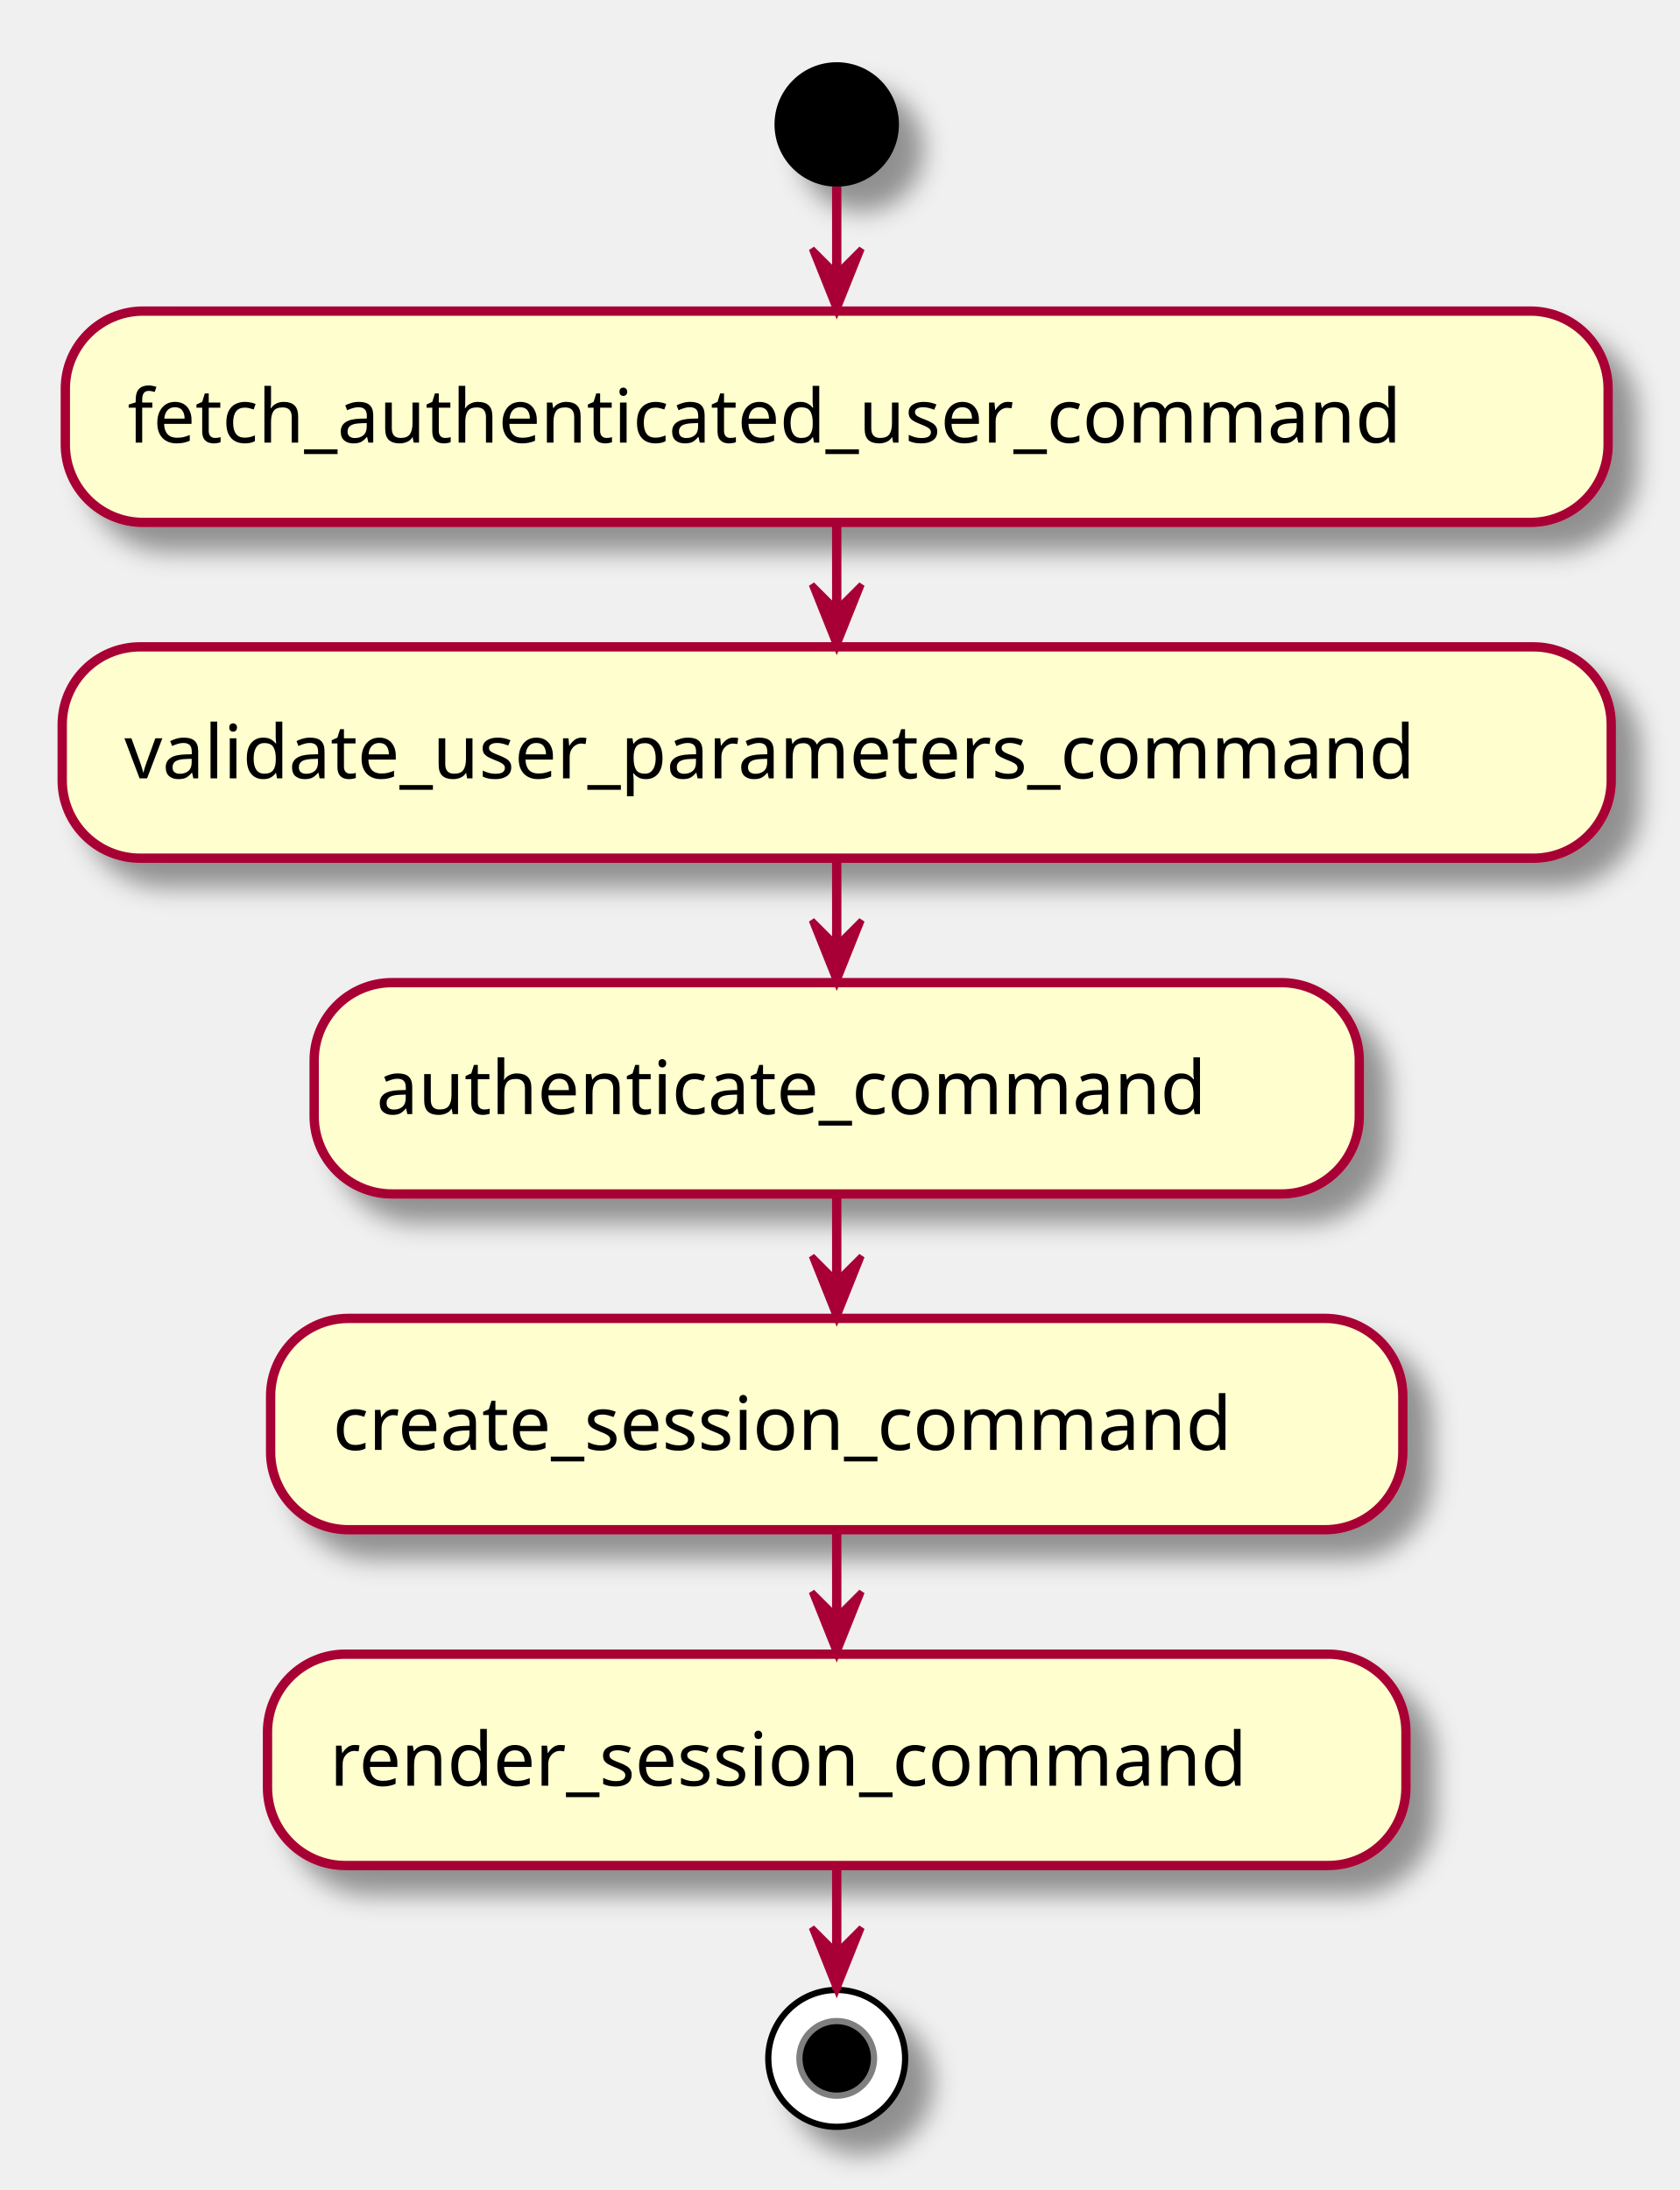
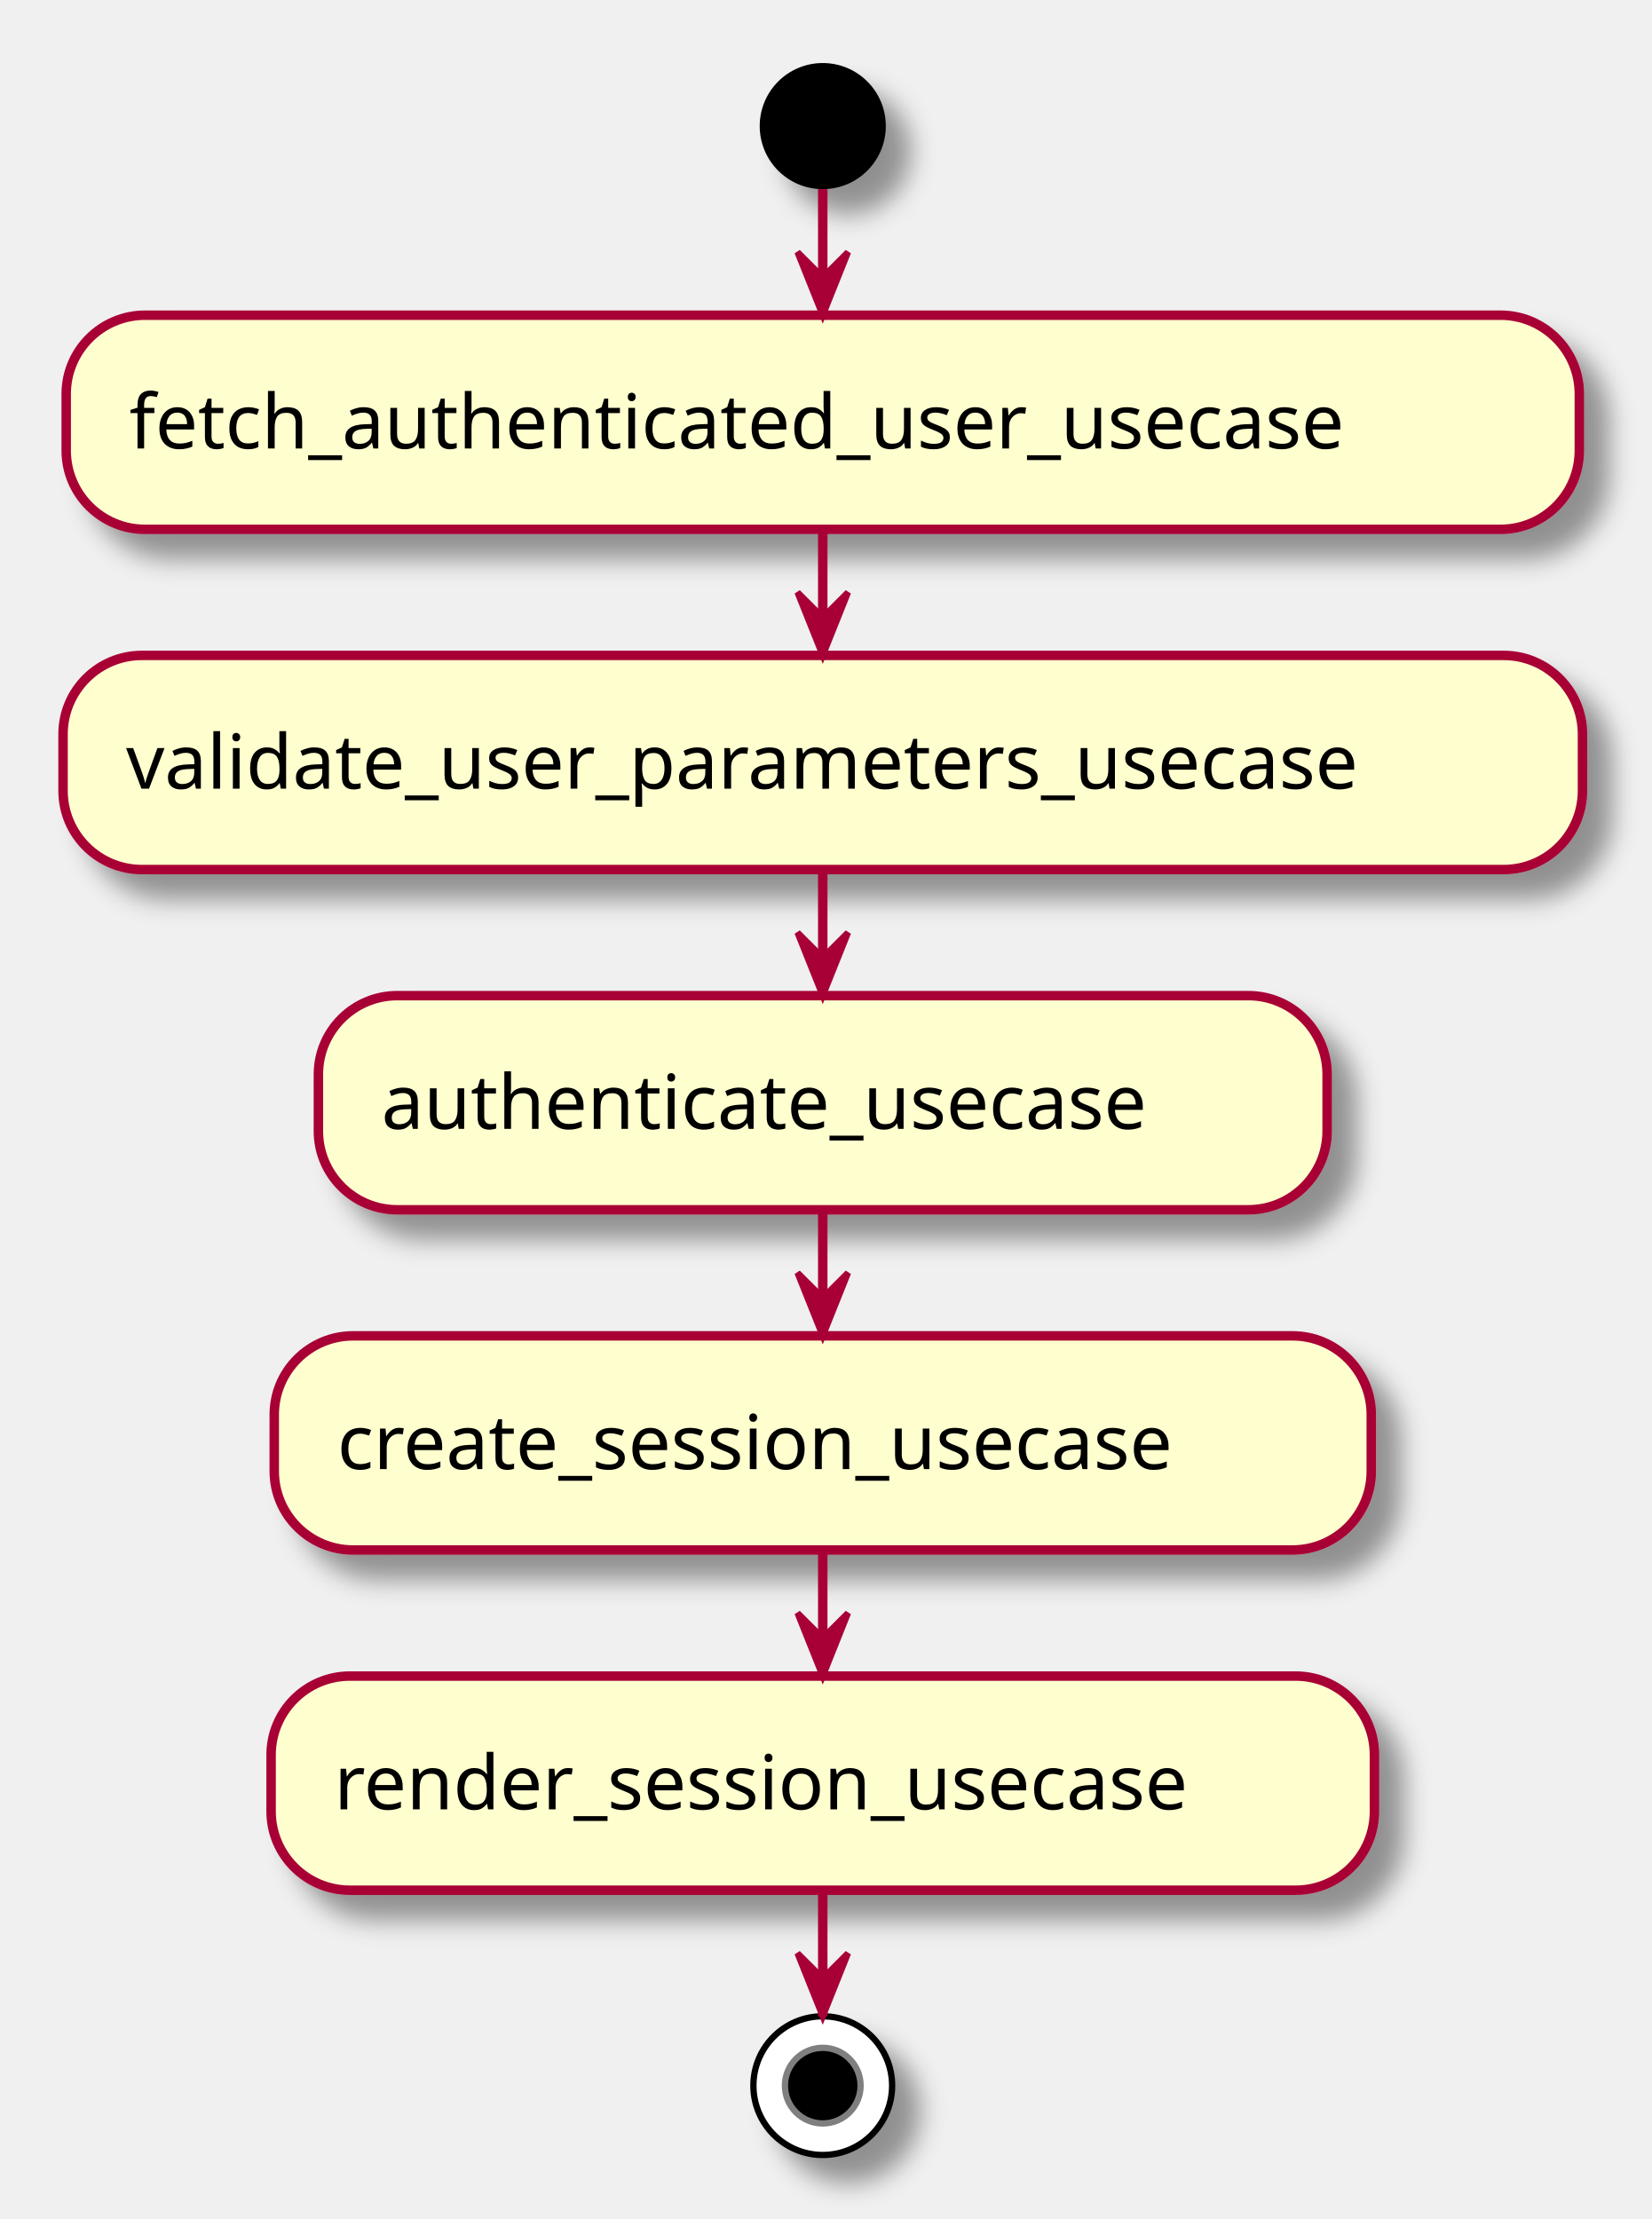
- <svg xmlns="http://www.w3.org/2000/svg" contentScriptType="application/ecmascript" contentStyleType="text/css" height="352px" preserveAspectRatio="none" style="width:270px;height:352px;" version="1.1" viewBox="0 0 270 352" width="270px" zoomAndPan="magnify">
+ <svg xmlns="http://www.w3.org/2000/svg" contentScriptType="application/ecmascript" contentStyleType="text/css" height="352px" preserveAspectRatio="none" style="width:262px;height:352px;" version="1.1" viewBox="0 0 262 352" width="262px" zoomAndPan="magnify">
  <defs>
-     <filter height="300%" id="fdd45jxbtbka6" width="300%" x="-1" y="-1">
+     <filter height="300%" id="fr98z2nmbmcpe" width="300%" x="-1" y="-1">
      <feGaussianBlur result="blurOut" stdDeviation="2.0" />
      <feColorMatrix in="blurOut" result="blurOut2" type="matrix" values="0 0 0 0 0 0 0 0 0 0 0 0 0 0 0 0 0 0 .4 0" />
      <feOffset dx="4.0" dy="4.0" in="blurOut2" result="blurOut3" />
      <feBlend in="SourceGraphic" in2="blurOut3" mode="normal" />
    </filter>
  </defs>
  <g>
-     <ellipse cx="134.5" cy="20" fill="#000000" filter="url(#fdd45jxbtbka6)" rx="10" ry="10" style="stroke: none; stroke-width: 1.0;" />
-     <rect fill="#FEFECE" filter="url(#fdd45jxbtbka6)" height="33.969" rx="12.5" ry="12.5" style="stroke: #A80036; stroke-width: 1.5;" width="248" x="10.5" y="50" />
-     <text fill="#000000" font-family="sans-serif" font-size="12" lengthAdjust="spacingAndGlyphs" textLength="228" x="20.5" y="71.139">fetch_authenticated_user_command</text>
-     <rect fill="#FEFECE" filter="url(#fdd45jxbtbka6)" height="33.969" rx="12.5" ry="12.5" style="stroke: #A80036; stroke-width: 1.5;" width="249" x="10" y="103.969" />
-     <text fill="#000000" font-family="sans-serif" font-size="12" lengthAdjust="spacingAndGlyphs" textLength="229" x="20" y="125.107">validate_user_parameters_command</text>
-     <rect fill="#FEFECE" filter="url(#fdd45jxbtbka6)" height="33.969" rx="12.5" ry="12.5" style="stroke: #A80036; stroke-width: 1.5;" width="168" x="50.5" y="157.938" />
-     <text fill="#000000" font-family="sans-serif" font-size="12" lengthAdjust="spacingAndGlyphs" textLength="148" x="60.5" y="179.076">authenticate_command</text>
-     <rect fill="#FEFECE" filter="url(#fdd45jxbtbka6)" height="33.969" rx="12.5" ry="12.5" style="stroke: #A80036; stroke-width: 1.5;" width="182" x="43.5" y="211.906" />
-     <text fill="#000000" font-family="sans-serif" font-size="12" lengthAdjust="spacingAndGlyphs" textLength="162" x="53.5" y="233.045">create_session_command</text>
-     <rect fill="#FEFECE" filter="url(#fdd45jxbtbka6)" height="33.969" rx="12.5" ry="12.5" style="stroke: #A80036; stroke-width: 1.5;" width="183" x="43" y="265.875" />
-     <text fill="#000000" font-family="sans-serif" font-size="12" lengthAdjust="spacingAndGlyphs" textLength="163" x="53" y="287.014">render_session_command</text>
-     <ellipse cx="134.5" cy="330.844" fill="#FFFFFF" filter="url(#fdd45jxbtbka6)" rx="11" ry="11" style="stroke: #000000; stroke-width: 1.0;" />
-     <ellipse cx="134.5" cy="330.844" fill="#000000" rx="6" ry="6" style="stroke: #7F7F7F; stroke-width: 1.0;" />
-     <line style="stroke: #A80036; stroke-width: 1.5;" x1="134.5" x2="134.5" y1="30" y2="50" />
-     <polygon fill="#A80036" points="130.5,40,134.5,50,138.5,40,134.5,44" style="stroke: #A80036; stroke-width: 1.0;" />
-     <line style="stroke: #A80036; stroke-width: 1.5;" x1="134.5" x2="134.5" y1="83.969" y2="103.969" />
-     <polygon fill="#A80036" points="130.5,93.969,134.5,103.969,138.5,93.969,134.5,97.969" style="stroke: #A80036; stroke-width: 1.0;" />
-     <line style="stroke: #A80036; stroke-width: 1.5;" x1="134.5" x2="134.5" y1="137.938" y2="157.938" />
-     <polygon fill="#A80036" points="130.5,147.938,134.5,157.938,138.5,147.938,134.5,151.938" style="stroke: #A80036; stroke-width: 1.0;" />
-     <line style="stroke: #A80036; stroke-width: 1.5;" x1="134.5" x2="134.5" y1="191.906" y2="211.906" />
-     <polygon fill="#A80036" points="130.5,201.906,134.5,211.906,138.5,201.906,134.5,205.906" style="stroke: #A80036; stroke-width: 1.0;" />
-     <line style="stroke: #A80036; stroke-width: 1.5;" x1="134.5" x2="134.5" y1="245.875" y2="265.875" />
-     <polygon fill="#A80036" points="130.5,255.875,134.5,265.875,138.5,255.875,134.5,259.875" style="stroke: #A80036; stroke-width: 1.0;" />
-     <line style="stroke: #A80036; stroke-width: 1.5;" x1="134.5" x2="134.5" y1="299.844" y2="319.844" />
-     <polygon fill="#A80036" points="130.5,309.844,134.5,319.844,138.5,309.844,134.5,313.844" style="stroke: #A80036; stroke-width: 1.0;" />
+     <ellipse cx="130.5" cy="20" fill="#000000" filter="url(#fr98z2nmbmcpe)" rx="10" ry="10" style="stroke: none; stroke-width: 1.0;" />
+     <rect fill="#FEFECE" filter="url(#fr98z2nmbmcpe)" height="33.969" rx="12.5" ry="12.5" style="stroke: #A80036; stroke-width: 1.5;" width="240" x="10.5" y="50" />
+     <text fill="#000000" font-family="sans-serif" font-size="12" lengthAdjust="spacingAndGlyphs" textLength="220" x="20.5" y="71.139">fetch_authenticated_user_usecase</text>
+     <rect fill="#FEFECE" filter="url(#fr98z2nmbmcpe)" height="33.969" rx="12.5" ry="12.5" style="stroke: #A80036; stroke-width: 1.5;" width="241" x="10" y="103.969" />
+     <text fill="#000000" font-family="sans-serif" font-size="12" lengthAdjust="spacingAndGlyphs" textLength="221" x="20" y="125.107">validate_user_parameters_usecase</text>
+     <rect fill="#FEFECE" filter="url(#fr98z2nmbmcpe)" height="33.969" rx="12.5" ry="12.5" style="stroke: #A80036; stroke-width: 1.5;" width="160" x="50.5" y="157.938" />
+     <text fill="#000000" font-family="sans-serif" font-size="12" lengthAdjust="spacingAndGlyphs" textLength="140" x="60.5" y="179.076">authenticate_usecase</text>
+     <rect fill="#FEFECE" filter="url(#fr98z2nmbmcpe)" height="33.969" rx="12.5" ry="12.5" style="stroke: #A80036; stroke-width: 1.5;" width="174" x="43.5" y="211.906" />
+     <text fill="#000000" font-family="sans-serif" font-size="12" lengthAdjust="spacingAndGlyphs" textLength="154" x="53.5" y="233.045">create_session_usecase</text>
+     <rect fill="#FEFECE" filter="url(#fr98z2nmbmcpe)" height="33.969" rx="12.5" ry="12.5" style="stroke: #A80036; stroke-width: 1.5;" width="175" x="43" y="265.875" />
+     <text fill="#000000" font-family="sans-serif" font-size="12" lengthAdjust="spacingAndGlyphs" textLength="155" x="53" y="287.014">render_session_usecase</text>
+     <ellipse cx="130.5" cy="330.844" fill="#FFFFFF" filter="url(#fr98z2nmbmcpe)" rx="11" ry="11" style="stroke: #000000; stroke-width: 1.0;" />
+     <ellipse cx="130.5" cy="330.844" fill="#000000" rx="6" ry="6" style="stroke: #7F7F7F; stroke-width: 1.0;" />
+     <line style="stroke: #A80036; stroke-width: 1.5;" x1="130.5" x2="130.5" y1="30" y2="50" />
+     <polygon fill="#A80036" points="126.5,40,130.5,50,134.5,40,130.5,44" style="stroke: #A80036; stroke-width: 1.0;" />
+     <line style="stroke: #A80036; stroke-width: 1.5;" x1="130.5" x2="130.5" y1="83.969" y2="103.969" />
+     <polygon fill="#A80036" points="126.5,93.969,130.5,103.969,134.5,93.969,130.5,97.969" style="stroke: #A80036; stroke-width: 1.0;" />
+     <line style="stroke: #A80036; stroke-width: 1.5;" x1="130.5" x2="130.5" y1="137.938" y2="157.938" />
+     <polygon fill="#A80036" points="126.5,147.938,130.5,157.938,134.5,147.938,130.5,151.938" style="stroke: #A80036; stroke-width: 1.0;" />
+     <line style="stroke: #A80036; stroke-width: 1.5;" x1="130.5" x2="130.5" y1="191.906" y2="211.906" />
+     <polygon fill="#A80036" points="126.5,201.906,130.5,211.906,134.5,201.906,130.5,205.906" style="stroke: #A80036; stroke-width: 1.0;" />
+     <line style="stroke: #A80036; stroke-width: 1.5;" x1="130.5" x2="130.5" y1="245.875" y2="265.875" />
+     <polygon fill="#A80036" points="126.5,255.875,130.5,265.875,134.5,255.875,130.5,259.875" style="stroke: #A80036; stroke-width: 1.0;" />
+     <line style="stroke: #A80036; stroke-width: 1.5;" x1="130.5" x2="130.5" y1="299.844" y2="319.844" />
+     <polygon fill="#A80036" points="126.5,309.844,130.5,319.844,134.5,309.844,130.5,313.844" style="stroke: #A80036; stroke-width: 1.0;" />
  </g>
</svg>
